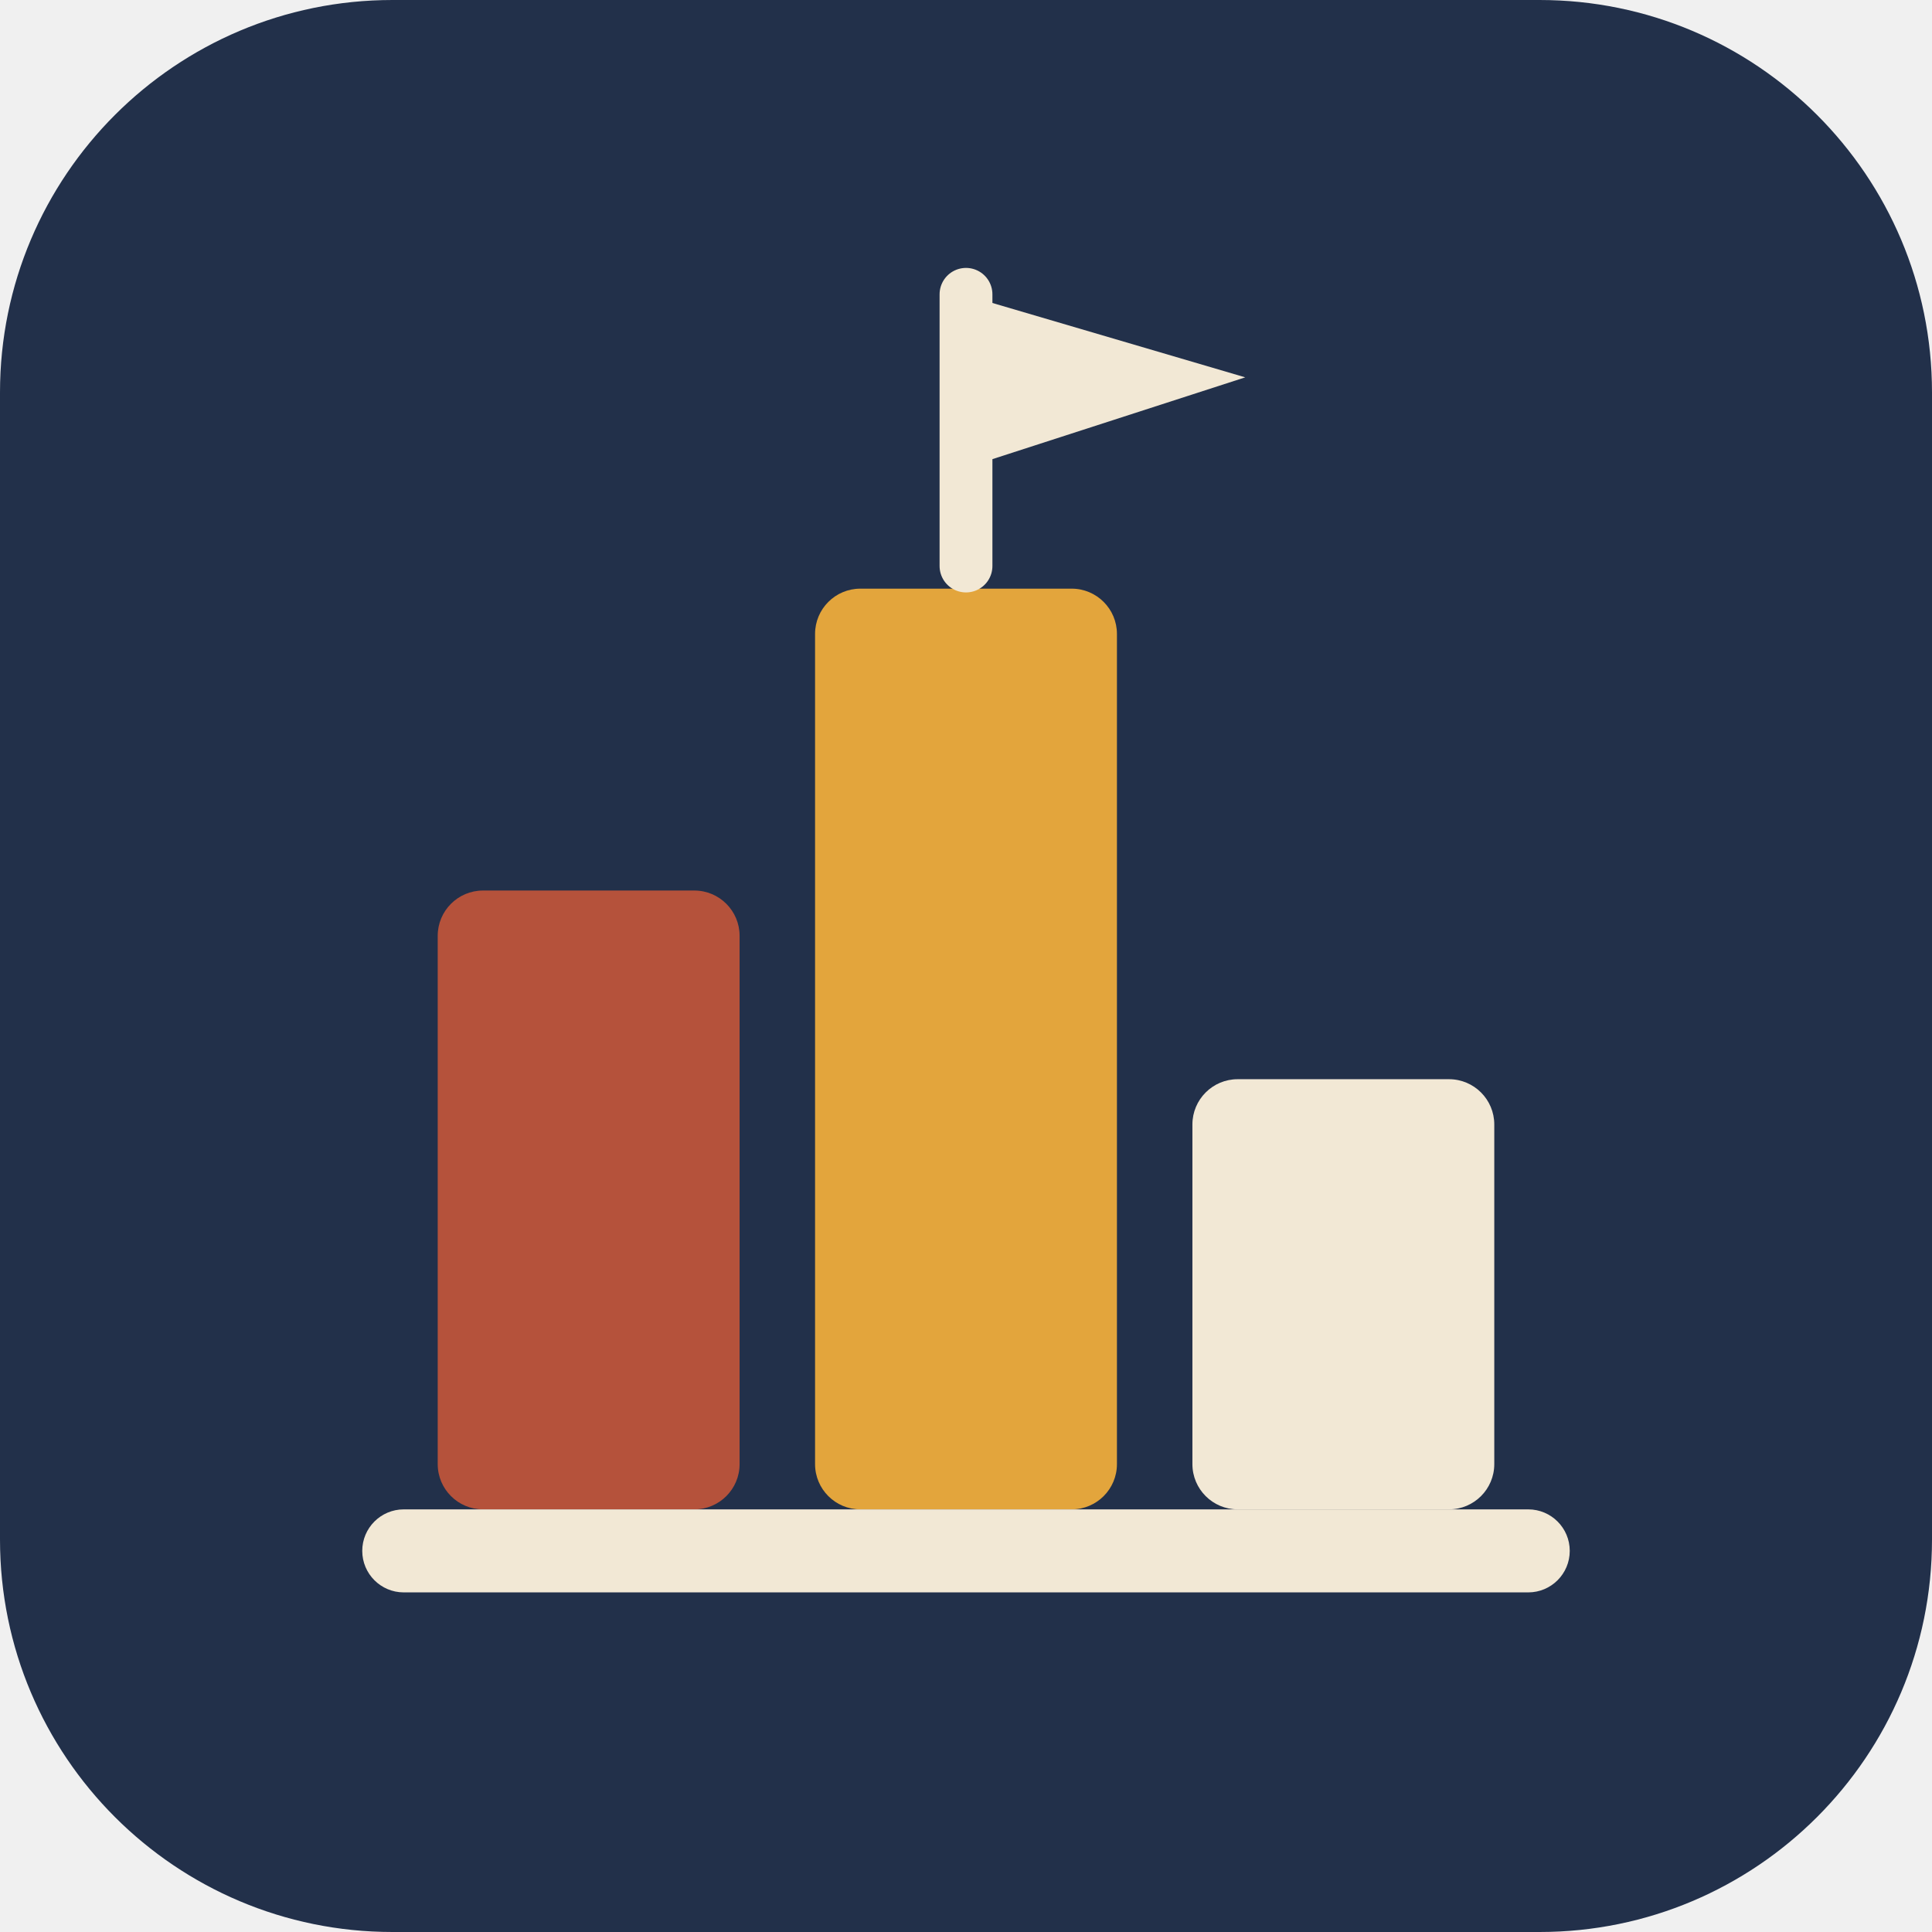
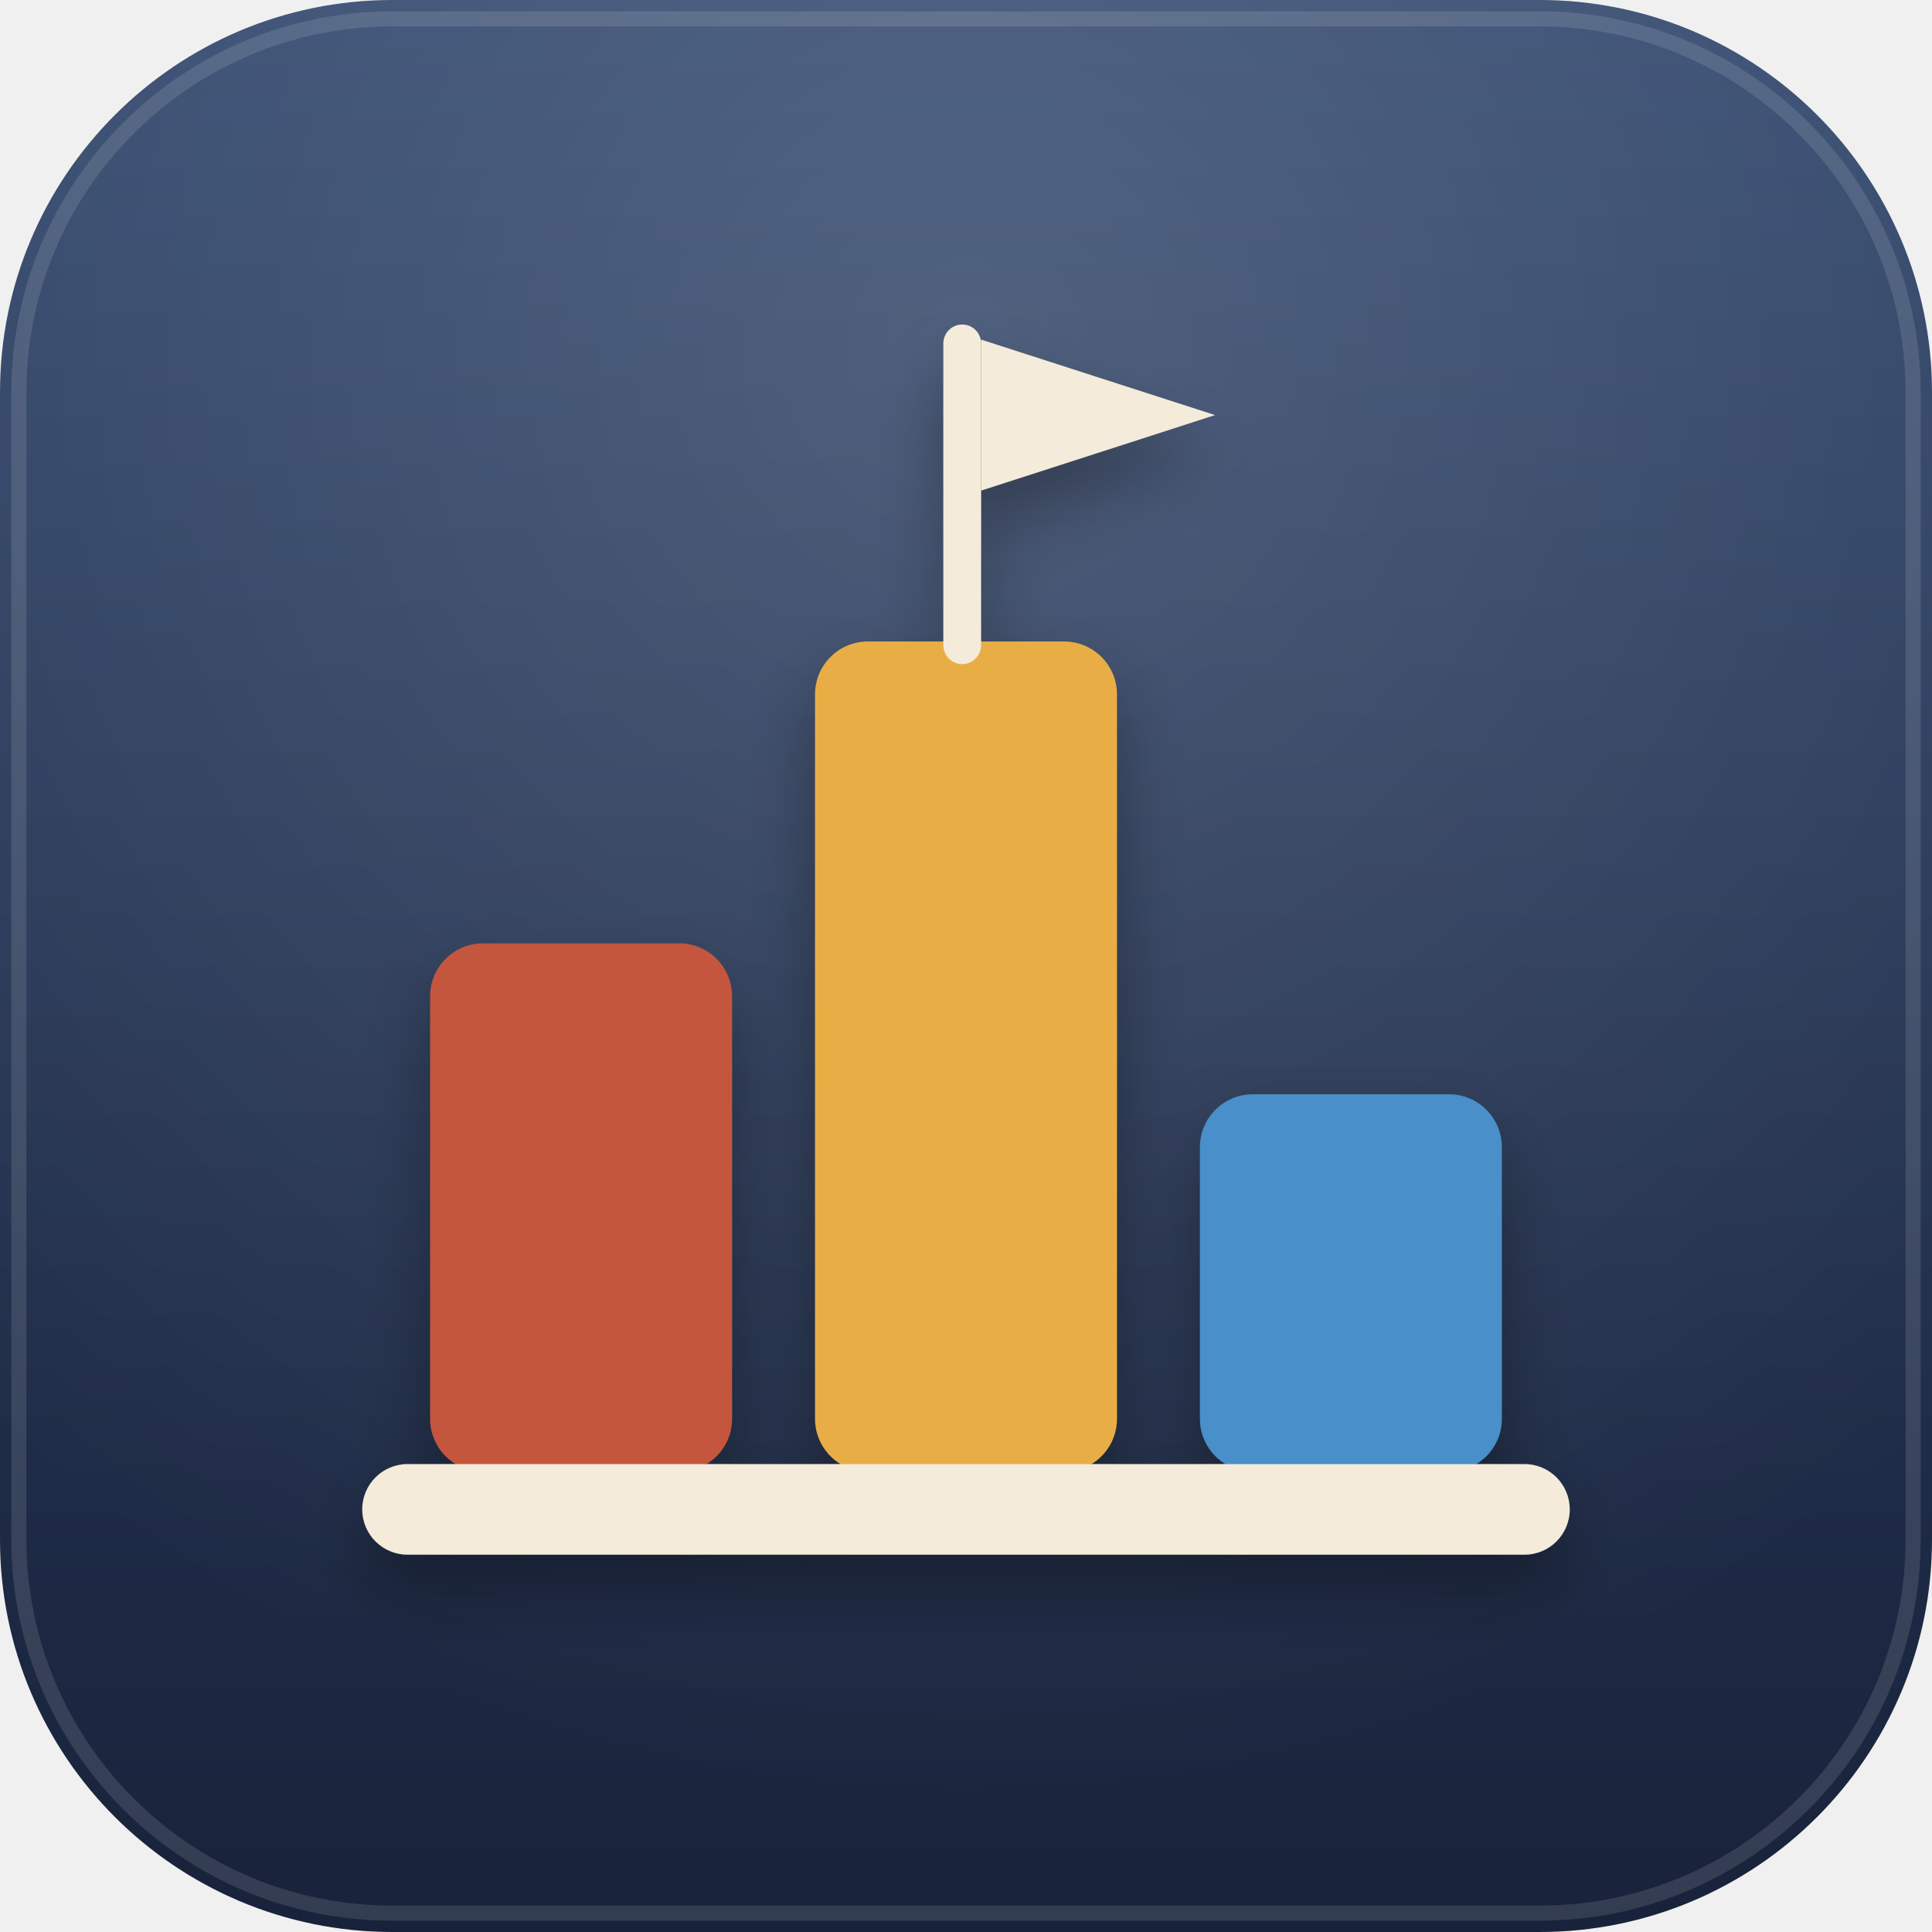
<svg xmlns="http://www.w3.org/2000/svg" width="512" height="512" viewBox="0 0 512 512">
-   <rect width="512" height="512" rx="104" fill="#22304A" />
-   <rect x="116" y="236" width="80" height="164" rx="12" fill="#B5523B" />
-   <rect x="216" y="156" width="80" height="244" rx="12" fill="#E3A53C" />
-   <rect x="316" y="286" width="80" height="114" rx="12" fill="#F2E8D5" />
-   <rect x="96" y="400" width="320" height="22" rx="11" fill="#F2E8D5" />
-   <path d="M256 150 V78" stroke="#F2E8D5" stroke-width="14" stroke-linecap="round" />
-   <path d="M262 80 L330 100 L262 122 Z" fill="#F2E8D5" />
+   <defs>
+     <linearGradient id="bg" x1="0" y1="0" x2="0" y2="1">
+       <stop offset="0" stop-color="#33496F" />
+       <stop offset="1" stop-color="#18223A" />
+     </linearGradient>
+     <radialGradient id="sheen" cx=".5" cy=".18" r=".75">
+       <stop offset="0" stop-color="#fff" stop-opacity=".16" />
+       <stop offset="1" stop-color="#fff" stop-opacity="0" />
+     </radialGradient>
+     <radialGradient id="halo">
+       <stop offset="0" stop-color="#F7CD6E" stop-opacity=".45" />
+       <stop offset="1" stop-color="#F7CD6E" stop-opacity="0" />
+     </radialGradient>
+     <filter id="drop" x="-20%" y="-20%" width="140%" height="140%">
+       <feDropShadow dx="0" dy="10" stdDeviation="9" flood-color="#000" flood-opacity=".32" />
+     </filter>
+   </defs>
+   <rect width="512" height="512" rx="104" fill="url(#bg)" />
+   <rect width="512" height="512" rx="104" fill="url(#sheen)" />
+   <rect x="5" y="5" width="502" height="502" rx="99" fill="none" stroke="#fff" stroke-opacity=".12" stroke-width="4" />
+   <g filter="url(#drop)">
+     <rect x="114" y="250" width="80" height="140" rx="14" fill="#C4573E" />
+     <rect x="216" y="170" width="80" height="220" rx="14" fill="#E8AE45" />
+     <rect x="318" y="290" width="80" height="100" rx="14" fill="#4A8FC9" />
+     <rect x="96" y="388" width="320" height="24" rx="12" fill="#F4EBDA" />
+     <rect x="250" y="86" width="10" height="90" rx="5" fill="#F4EBDA" />
+     <path d="M260 90 L322 110 L260 130 Z" fill="#F4EBDA" />
+   </g>
</svg>
